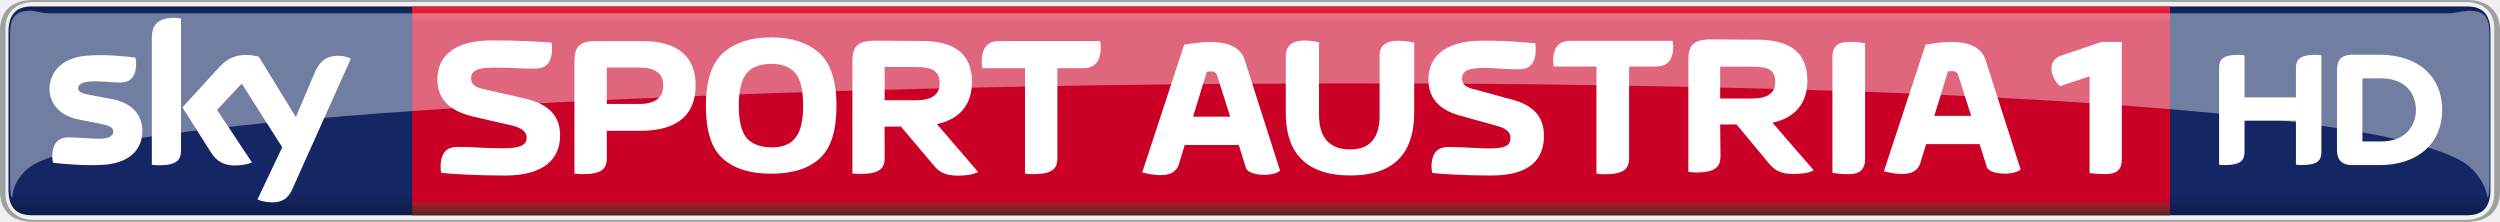
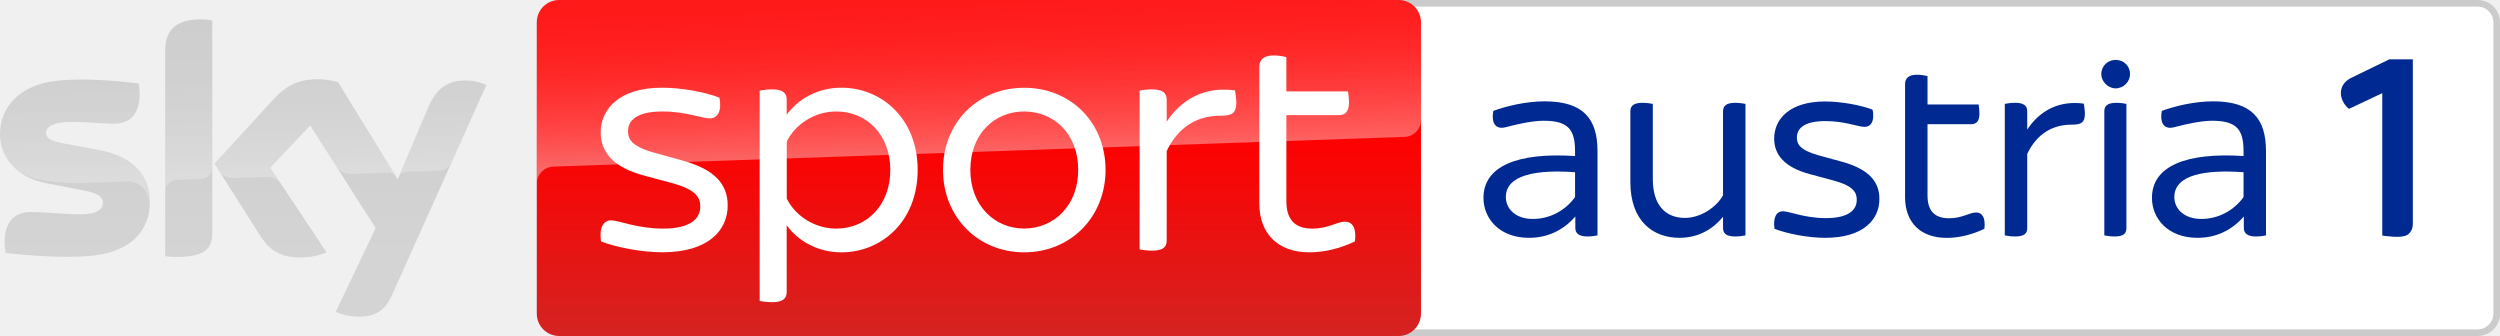
- <svg xmlns="http://www.w3.org/2000/svg" height="53.251" width="600" viewBox="0 0 158.75 14.089">
+ <svg xmlns="http://www.w3.org/2000/svg" xmlns:xlink="http://www.w3.org/1999/xlink" width="3720.336" height="500">
+   <path d="M2036.516 0c-18.4 0-33.299 14.901-33.299 33.301v433.398c0 18.4 14.899 33.301 33.299 33.301h1650.522c18.4 0 33.299-14.901 33.299-33.301V33.301c0-18.4-14.899-33.301-33.299-33.301zm0 10h1650.522c12.9 0 23.299 10.501 23.299 23.301v433.398c0 12.9-10.499 23.301-23.299 23.301H2036.516c-12.8 0-23.299-10.401-23.299-23.301V33.301c0-12.8 10.499-23.301 23.299-23.301z" fill="#cbcbcb" />
+   <path d="M2036.516 10c-12.8 0-23.299 10.501-23.299 23.301v433.398c0 12.9 10.499 23.301 23.299 23.301h1650.52c12.8 0 23.301-10.399 23.301-23.299v-433.4c0-12.8-10.401-23.301-23.301-23.301z" fill="#fff" />
+   <g fill="#002a91">
+     <use xlink:href="#F" />
+     <path d="M2597.5 154.6v195.7c-3.3.8-9.7 1.6-15.5 1.6-13.4 0-17.9-4.8-17.9-12.6v-16.7c-14.2 17.5-35.8 31.3-64.7 31.3-39.9 0-73.2-25.2-73.2-83V165.6c0-7.7 4.5-12.6 17.9-12.6 5.7 0 12.2.8 15.5 1.6v111.9c0 39.1 19.1 57.8 48 57.8 22.4 0 46.8-15.5 56.5-33.8V165.6c0-7.7 4.5-12.6 17.9-12.6 5.7 0 12.2.8 15.5 1.6m43.2 185.9c-2.4-17.1 2.9-26.1 12.6-26.1 9.3 0 32.1 10.2 63.9 10.2 33.3 0 45.9-11.8 45.9-27.2 0-11-4.8-20.8-35-28.9l-34.6-9.3c-38.3-10.2-53.3-29.3-53.3-52.9 0-29.3 23.2-55.3 75.7-55.3 23.6 0 52.9 5.3 70.8 12.2 3.2 16.7-2.1 25.6-12.2 25.6-9 0-29.3-8.6-58.2-8.6-30.9 0-42.3 10.6-42.3 24.4 0 9.8 4.5 18.7 32.1 26.5l35.4 9.7c39.5 11 55.3 29.3 55.3 55.3 0 30.5-23.6 57.8-80.6 57.8-25 .1-56.4-6-75.5-13.4m312.3 0c-17.1 8.2-36.6 13.5-56.1 13.5-38.7 0-61.9-22.8-61.9-60.6v-168c0-8.6 4.9-14.2 17.9-14.2 5.7 0 12.2 1.2 15.5 2v42.3h76.1c.4 2.8 1.2 8.5 1.2 13.4 0 11.8-4.9 15.9-12.2 15.9h-65.1V291c0 22.8 10.6 33.8 32.1 33.8 19.5 0 30.5-8.6 39.9-8.6 9.7-.1 14.6 8.1 12.6 24.3m149.6-171.3c0 13.5-5.7 16.3-19.5 16.3-28.1 0-51.7 13-66.3 43.5v110.3c0 8.2-4.5 12.6-17.9 12.6-5.7 0-12.2-.8-15.5-1.6V154.6c3.3-.8 9.8-1.6 15.5-1.6 13.4 0 17.9 4.9 17.9 12.6v27.2c19.1-28.9 48-43.5 84.2-38.6.3 2.8 1.6 9 1.6 15m24.4-58.9c0-12.2 9.8-21.2 21.2-21.2 12.2 0 21.6 9 21.6 21.2 0 11-9.3 21.2-21.6 21.2-11.4-.1-21.2-10.3-21.2-21.2m4.5 240V165.6c0-7.8 4.5-12.6 17.9-12.6 5.7 0 11.8.8 15 1.6v184.7c0 8.1-4.1 12.6-17.5 12.6-5.7 0-12.2-.8-15.4-1.6" />
+     <use xlink:href="#F" x="994.8" />
+     <path d="M3567.671 352.45q-6.443 0-12.885-.805-6.443-.403-9.664-1.208V138.634l-49.528 23.355q-5.637-4.429-8.859-10.872-3.221-6.443-3.221-12.483 0-14.093 14.093-22.147l57.984-28.187h35.032v245.224q0 8.053-5.235 13.691-4.832 5.235-17.717 5.235z" />
+   </g>
+   <linearGradient id="A" gradientUnits="userSpaceOnUse" x1="1456.658" y1="0" x2="1456.658" y2="500">
+     <stop offset=".4" stop-color="red" />
+     <stop offset="1" stop-color="#d42321" />
+   </linearGradient>
+   <path fill="url(#A)" d="M832.1 0h1249.2c18.4 0 33.3 14.9 33.3 33.3v433.4c0 18.4-14.9 33.3-33.3 33.3H832.1c-18.4 0-33.3-14.9-33.3-33.3V33.3c0-18.4 14.9-33.3 33.3-33.3z" />
+   <linearGradient id="B" gradientUnits="userSpaceOnUse" x1="1459.466" y1="233.728" x2="1450.769" y2="-15.325">
+     <stop offset="0" stop-color="#fff" />
+     <stop offset=".12" stop-color="#fff" stop-opacity=".835" />
+     <stop offset=".269" stop-color="#fff" stop-opacity=".658" />
+     <stop offset=".42" stop-color="#fff" stop-opacity=".511" />
+     <stop offset=".568" stop-color="#fff" stop-opacity=".397" />
+     <stop offset=".716" stop-color="#fff" stop-opacity=".315" />
+     <stop offset=".86" stop-color="#fff" stop-opacity=".266" />
+     <stop offset="1" stop-color="#fff" stop-opacity=".25" />
+   </linearGradient>
+   <path opacity=".4" fill="url(#B)" d="M822.8 248l3.2-.2 1263.7-44.1c13.9-.1 25-11.5 24.9-25.3V33.3c0-18.4-14.9-33.3-33.3-33.3H832.1c-18.4 0-33.3 14.9-33.3 33.3V274c-.4-13.7 10.3-25.3 24-26z" />
+   <linearGradient id="C" gradientUnits="userSpaceOnUse" x1="361.922" y1="28.806" x2="361.922" y2="471.22">
+     <stop offset="0" stop-color="#cbcbcb" />
+     <stop offset=".8" stop-color="#d4d4d4" />
+   </linearGradient>
+   <path fill="url(#C)" d="M499.6 464.1c10.5 4.6 21.8 7.1 33.2 7.1 26.1.6 40.4-9.4 50.9-32.8l140.1-311.9c-9.1-4.1-19-6.4-29-6.7-18.1-.4-42.3 3.3-57.6 40.1l-45.3 106.8-89-144.6c-9.8-2.6-19.9-4-30-4.2-31.5 0-49 11.5-67.2 31.3l-86.5 94.4L388.7 353c12.9 19.9 29.8 30.1 57.3 30.1 13.7.2 27.3-2.3 40-7.5l-83.8-126 59.4-62.9L559 339.4zM315.9 346.2c0 23-9 36.2-54 36.2-5.4 0-10.8-.4-16.1-1.1V76.2c0-23.2 7.9-47.4 53.2-47.4 5.7 0 11.4.6 16.9 1.7zm-92.8-46.1c0 43-28.1 74.2-85.1 80.4-41.3 4.4-101.1-.8-129.5-4-1-4.9-1.6-9.9-1.7-15 0-37.4 20.2-46 39.2-46 19.8 0 50.9 3.5 74 3.5 25.5 0 33.2-8.6 33.2-16.9 0-10.7-10.2-15.2-30-19L69 272.7C24 264.1 0 233 0 200c0-40.1 28.4-73.6 84.3-79.8 42.3-4.6 93.8.6 122 4 1 4.7 1.5 9.5 1.5 14.4 0 37.4-19.8 45.5-38.8 45.5-14.6 0-37.3-2.7-63.2-2.7-26.3 0-37.3 7.3-37.3 16.1 0 9.4 10.4 13.2 26.9 16.1l51.7 9.6c53.1 9.7 76 39.9 76 76.9z" />
+   <linearGradient id="D" gradientUnits="userSpaceOnUse" x1="365.449" y1="263.248" x2="359.6" y2="95.751">
+     <stop offset="0" stop-color="#fff" />
+     <stop offset=".12" stop-color="#fff" stop-opacity=".835" />
+     <stop offset=".269" stop-color="#fff" stop-opacity=".658" />
+     <stop offset=".42" stop-color="#fff" stop-opacity=".511" />
+     <stop offset=".568" stop-color="#fff" stop-opacity=".397" />
+     <stop offset=".716" stop-color="#fff" stop-opacity=".315" />
+     <stop offset=".86" stop-color="#fff" stop-opacity=".266" />
+     <stop offset="1" stop-color="#fff" stop-opacity=".25" />
+   </linearGradient>
+   <path opacity=".25" fill="url(#D)" d="M723.9 126.5l-51.3 114.2c-4 8.2-12.3 13.4-21.4 13.4l-46.8 1.6c-5.1.3-9.6 3.7-11.4 8.5v-.1l44.2-104.2c15.4-36.8 39.6-40.5 57.6-40.1 10.1.3 19.9 2.6 29.1 6.7zM589.5 263l-86.6-140.8c-9.8-2.6-19.9-4-30-4.2-31.5 0-49 11.5-67.2 31.3l-86.5 94.4 6.9 10.9c4.5 6.8 12.3 10.7 20.5 10.3l49.3-1.7a24.67 24.67 0 0 1 21.8 9.8h0l-15.5-23.3 59.4-62.9 39.9 62.5c4.9 6.2 12.5 9.7 20.4 9.5l56.7-2c4.4 0 8.6 2.4 10.9 6.2zM299 28.9c-45.3 0-53.2 24.2-53.2 47.4v209c0-9.6 7.7-17.4 17.3-17.7l35.1-1.2c9.8 0 17.8-8 17.8-17.8h0v-218c-5.7-1.2-11.3-1.8-17-1.7zM147.2 223.1l-51.7-9.6c-16.5-2.9-26.9-6.7-26.9-16.1 0-8.8 11-16.1 37.3-16.1 25.9 0 48.6 2.7 63.2 2.7 19 0 38.8-8.1 38.8-45.5 0-4.8-.5-9.7-1.5-14.4-28.2-3.5-79.7-8.6-122-4-56 6.2-84.4 39.8-84.4 79.8.1 21.4 10.2 41.6 27.3 54.5 12.6 7.8 26.8 12.9 41.5 14.8 19.2 2.6 38.5 3.6 57.8 3l61.7-2.2c23.1-.8 35.7 18.9 34.4 38.7 0-.3 0-.5.1-.8v-.2c.2-2.6.3-5.2.3-7.8 0-36.8-22.9-67-75.9-76.8z" />
+   <path d="M894.4 359.3c-3-20.6 3.4-31.4 15.2-31.4 11.2 0 38.7 12.3 77 12.3 40.3 0 55.5-14.3 55.5-32.9 0-13.2-5.9-25-42.2-34.9l-41.7-11.2c-46.1-12.3-64.3-35.4-64.3-63.9 0-35.3 28-66.8 91.3-66.8 28.5 0 63.9 6.4 85.4 14.8 3.9 20.1-2.5 30.9-14.7 30.9-10.8 0-35.3-10.3-70.2-10.3-37.3 0-51.1 12.7-51.1 29.4 0 11.7 5.4 22.6 38.8 31.9l42.7 11.8c47.7 13.2 66.8 35.3 66.8 66.7 0 36.9-28.5 69.7-97.2 69.7-30.4.1-68.3-7.3-91.3-16.1m471.2-106.5c0 77-54 122.7-113.4 122.7-35.3 0-64.3-16.7-81.5-40.2v99.2c0 9.3-5.4 15.2-21.1 15.2-7.9 0-15.2-1-19.1-1.9V135c3.9-1 11.2-2 19.1-2 15.7 0 21.1 5.9 21.1 15.2v22.5c17.2-23.5 46.2-40.2 81.5-40.2 59.4 0 113.4 45.7 113.4 122.3m-40.7 0c0-51.5-34.3-86.9-80.5-86.9-31.4 0-60.4 18.2-73.6 44.7v84.9c13.2 26.5 42.2 44.7 73.6 44.7 46.1-.1 80.5-35.4 80.5-87.4m78.4 0c0-70.2 51.5-122.2 120.7-122.2 69.7 0 121.2 52 121.2 122.2 0 69.7-51.5 122.7-121.2 122.7-69.2-.1-120.7-53.1-120.7-122.7m201.2 0c0-54-36.4-86.9-80.5-86.9-43.6 0-80 32.9-80 86.9 0 53.5 36.4 87.3 80 87.3 44.1 0 80.5-33.8 80.5-87.3m235.3-100.2c0 16.2-6.8 19.6-23.6 19.6-33.8 0-62.3 15.7-80 52.5v133.1c0 9.8-5.4 15.2-21.6 15.2-6.9 0-14.8-1-18.7-1.9V134.9c3.9-1 11.7-1.9 18.7-1.9 16.1 0 21.6 5.9 21.6 15.2v32.9c23-34.9 57.9-52.5 101.6-46.6.5 3.4 2 10.8 2 18.1m176.5 206.7c-20.6 9.8-44.2 16.2-67.7 16.2-46.6 0-74.6-27.5-74.6-73.1V99.7c0-10.3 5.9-17.2 21.6-17.2 6.8 0 14.7 1.4 18.7 2.5v51h91.7c.5 3.4 1.5 10.3 1.5 16.2 0 14.2-5.9 19.1-14.7 19.1h-78.5v128.2c0 27.4 12.7 40.7 38.7 40.7 23.6 0 36.8-10.3 48.1-10.3 11.8-.1 17.7 9.7 15.2 29.4" fill="#fff" />
  <defs>
-     <linearGradient id="a" gradientUnits="userSpaceOnUse" x2=".992" gradientTransform="matrix(0 14.103 14.75273 0 220.235 306.05)" x1=".009">
-       <stop stop-color="#0f1c4e" offset="0" />
-       <stop stop-color="#101e51" offset=".004" />
-       <stop stop-color="#101f54" offset=".008" />
-       <stop stop-color="#112157" offset=".012" />
-       <stop stop-color="#12225a" offset=".016" />
-       <stop stop-color="#13245d" offset=".02" />
-       <stop stop-color="#132560" offset=".023" />
-       <stop stop-color="#142662" offset=".027" />
-       <stop stop-color="#142764" offset=".031" />
-       <stop stop-color="#142764" offset=".063" />
-       <stop stop-color="#142764" offset=".125" />
-       <stop stop-color="#142764" offset=".25" />
-       <stop stop-color="#142764" offset=".5" />
-       <stop stop-color="#142764" offset=".75" />
-       <stop stop-color="#142764" offset=".875" />
-       <stop stop-color="#142764" offset=".891" />
-       <stop stop-color="#142764" offset=".898" />
-       <stop stop-color="#142763" offset=".902" />
-       <stop stop-color="#142763" offset=".906" />
-       <stop stop-color="#132662" offset=".91" />
-       <stop stop-color="#132661" offset=".914" />
-       <stop stop-color="#132560" offset=".918" />
-       <stop stop-color="#13255f" offset=".922" />
-       <stop stop-color="#12245d" offset=".926" />
-       <stop stop-color="#12245c" offset=".93" />
-       <stop stop-color="#12235b" offset=".934" />
-       <stop stop-color="#12235a" offset=".938" />
-       <stop stop-color="#112259" offset=".941" />
-       <stop stop-color="#112258" offset=".945" />
-       <stop stop-color="#112157" offset=".949" />
-       <stop stop-color="#112056" offset=".953" />
-       <stop stop-color="#102055" offset=".957" />
-       <stop stop-color="#102054" offset=".961" />
-       <stop stop-color="#101f53" offset=".965" />
-       <stop stop-color="#101e52" offset=".969" />
-       <stop stop-color="#0f1d50" offset=".973" />
-       <stop stop-color="#0f1d4f" offset=".977" />
-       <stop stop-color="#0f1c4e" offset=".98" />
-       <stop stop-color="#0f1c4d" offset=".984" />
-       <stop stop-color="#0e1b4c" offset=".988" />
-       <stop stop-color="#0e1b4b" offset=".992" />
-       <stop stop-color="#0e1a4a" offset=".996" />
-       <stop stop-color="#0e1949" offset="1" />
-     </linearGradient>
-     <linearGradient id="b" gradientUnits="userSpaceOnUse" x2="1" gradientTransform="matrix(0 -13.87 14.509 0 223.007 320.04)">
-       <stop stop-color="#552227" offset="0" />
-       <stop stop-color="#5a2227" offset=".004" />
-       <stop stop-color="#602228" offset=".008" />
-       <stop stop-color="#662329" offset=".012" />
-       <stop stop-color="#6c232a" offset=".016" />
-       <stop stop-color="#71232a" offset=".02" />
-       <stop stop-color="#77232a" offset=".023" />
-       <stop stop-color="#7d232a" offset=".027" />
-       <stop stop-color="#84222b" offset=".031" />
-       <stop stop-color="#8a212b" offset=".035" />
-       <stop stop-color="#90202b" offset=".039" />
-       <stop stop-color="#961f2b" offset=".043" />
-       <stop stop-color="#9d1d2b" offset=".047" />
-       <stop stop-color="#a31a2a" offset=".051" />
-       <stop stop-color="#a9172a" offset=".055" />
-       <stop stop-color="#b01329" offset=".059" />
-       <stop stop-color="#b70f29" offset=".063" />
-       <stop stop-color="#bd0829" offset=".066" />
-       <stop stop-color="#c40228" offset=".07" />
-       <stop stop-color="#c70028" offset=".074" />
-       <stop stop-color="#ca0027" offset=".078" />
-       <stop stop-color="#ca0027" offset=".094" />
-       <stop stop-color="#ca0027" offset=".125" />
-       <stop stop-color="#ca0027" offset=".25" />
-       <stop stop-color="#ca0027" offset=".5" />
-       <stop stop-color="#ca0027" offset=".75" />
-       <stop stop-color="#ca0027" offset=".875" />
-       <stop stop-color="#ca0027" offset=".906" />
-       <stop stop-color="#ca0027" offset=".914" />
-       <stop stop-color="#cb0028" offset=".918" />
-       <stop stop-color="#cc0029" offset=".922" />
-       <stop stop-color="#ce002a" offset=".926" />
-       <stop stop-color="#cf012a" offset=".93" />
-       <stop stop-color="#d1052b" offset=".934" />
-       <stop stop-color="#d2092c" offset=".938" />
-       <stop stop-color="#d40b2d" offset=".941" />
-       <stop stop-color="#d50d2e" offset=".945" />
-       <stop stop-color="#d60f2f" offset=".949" />
-       <stop stop-color="#d71130" offset=".953" />
-       <stop stop-color="#d91431" offset=".957" />
-       <stop stop-color="#da1732" offset=".961" />
-       <stop stop-color="#dc1933" offset=".965" />
-       <stop stop-color="#dd1a34" offset=".969" />
-       <stop stop-color="#df1c35" offset=".973" />
-       <stop stop-color="#e01d35" offset=".977" />
-       <stop stop-color="#e12036" offset=".98" />
-       <stop stop-color="#e22237" offset=".984" />
-       <stop stop-color="#e42439" offset=".988" />
-       <stop stop-color="#e6253a" offset=".992" />
-       <stop stop-color="#e7263a" offset=".996" />
-       <stop stop-color="#e8283b" offset="1" />
-     </linearGradient>
+     <path id="F" d="M2377.3 225v125.3c-3.3.8-9.4 1.6-15.1 1.6-12.2 0-17.9-4.5-17.9-12.6v-17.1c-17.5 19.9-40.3 31.7-69.1 31.7-43.6 0-67.6-28.5-67.6-59.4 0-47.2 50.4-67.9 136.3-62.3v-6.9c0-32.1-9.7-45.6-46.8-45.6-15.5 0-36.2 4.5-47.2 7.3-6.5 1.6-11.4 3.2-15.4 3.2-9.3 0-15.5-8.1-12.2-25.2 19.9-7.3 48.8-14.2 76.5-14.2 57.3.1 78.5 25.8 78.5 74.2m-33.4 68.3v-37c-56.1-4.1-103 3.3-103 37 0 17.1 14.2 32.5 39.9 32.5 26.1.1 48.9-12.9 63.1-32.5" />
  </defs>
-   <path d="M139.353 320.04c-1.14 0-1.546-.646-1.546-1.718v-10.435c0-1.07.406-1.717 1.546-1.717h161.775c1.14 0 1.545.646 1.545 1.717v10.435c0 1.072-.406 1.718-1.545 1.718" fill="url(#a)" transform="translate(-131.201 -292.277) scale(.95596)" />
-   <path d="M164.626 306.17v13.869h116.762c.002-4.701.004-9.76.004-13.869z" fill="url(#b)" transform="translate(-131.201 -292.277) scale(.95596)" />
-   <g fill="#fff">
-     <path d="M145.793 6.184V4.312c0-.503.203-.83 1.245-.83.133 0 .247.007.37.032V9.65c0 .503-.202.83-1.253.83-.123 0-.238-.007-.362-.026v-2.79h-3.266v1.987c0 .503-.203.83-1.253.83-.124 0-.23-.007-.362-.026V4.31c0-.504.203-.83 1.244-.83.133 0 .248.006.371.038v2.666h3.267m9.286.795c0-2.092-1.5-3.505-3.99-3.505h-1.695c-.803 0-.997.423-.997.989v5.04c0 .54.194.98.997.98h1.695c2.49 0 3.99-1.42 3.99-3.504m-5.067 2.004V4.975h1.174c1.633 0 2.225 1.051 2.225 2.004 0 .945-.591 2.004-2.225 2.004h-1.174M9.038 8.315c0 1.13-.741 1.96-2.242 2.128-1.094.115-2.675-.02-3.425-.106a1.41 1.41 0 0 1-.051-.397c0-.998.539-1.218 1.041-1.218.521 0 1.342.088 1.96.088.671 0 .874-.23.874-.441 0-.292-.273-.406-.794-.504l-1.43-.282c-1.192-.23-1.828-1.05-1.828-1.925 0-1.06.76-1.95 2.234-2.11 1.12-.123 2.48.02 3.222.106.025.124.045.247.045.38 0 .998-.521 1.21-1.024 1.21-.389 0-.99-.08-1.678-.08-.697 0-.98.194-.98.432 0 .248.274.345.707.424l1.368.256c1.404.256 2.004 1.06 2.004 2.04m2.454 1.218c0 .609-.238.962-1.421.962-.159 0-.3-.02-.433-.032V2.386c0-.609.212-1.253 1.413-1.253.15 0 .3.019.441.045v8.36m4.856 3.125c.158.079.476.176.882.185.689.019 1.069-.248 1.342-.865l3.708-8.263a1.97 1.97 0 0 0-.768-.177c-.477-.007-1.112.088-1.527 1.06l-1.201 2.833-2.348-3.831a3.117 3.117 0 0 0-.795-.115c-.83 0-1.289.309-1.774.83l-2.287 2.498 1.837 2.896c.344.53.794.794 1.518.794.477 0 .874-.106 1.06-.194l-2.216-3.337 1.57-1.668 2.57 4.043-1.572 3.31M109.233 7.904h1.041l2.013 2.428c.38.46.742.715 1.598.715.583 0 .971-.07 1.289-.23l-2.622-3.027c1.474-.309 2.216-1.271 2.216-2.675 0-1.74-1.06-2.595-3.196-2.595l-3.054-.02c-.99.045-1.307.38-1.307 1.29v7.123c.177.026.318.039.495.039 1.253 0 1.545-.38 1.545-1.033l-.02-2.013m0-1.65V4.233h1.987c.847 0 1.51.08 1.51.962 0 .741-.504 1.06-1.51 1.06h-1.987M103.45 4.224h1.685c.547 0 1.113-.203 1.113-1.28 0-.124-.02-.203-.045-.353H99.74c-.547 0-1.112.203-1.112 1.28 0 .124.019.353.044.353h2.702v6.797c.15.032.335.045.512.045 1.27 0 1.562-.37 1.562-1.033V4.225M117.33 11.059a4.964 4.964 0 0 1-.971-.09V3.554c0-.247.07-.46.229-.636.15-.176.441-.256.874-.256.177 0 .353.007.53.02.176.019.317.044.441.063v7.425c0 .247-.08.459-.23.635-.158.168-.45.256-.873.256M130.816 5.473c-.096-.084-.187-.161-.322-.386-.34-.553-.353-1.28.36-1.544l2.6-.881h1.28v7.429c0 .566-.162.965-1.081.965-.36 0-.791-.036-.965-.071V4.848l-1.872.624M125.169 7.36l-.804-2.534c-.105-.344-.3-.327-.67-.292l-.866 2.825h2.34m-5.544 3.523l2.648-8.043c2.304-.432 3.496-.044 3.814.98l2.224 6.948c-.53.423-1.995.3-2.145-.15l-.46-1.465h-3.398l-.388 1.27c-.247.592-.865.804-2.295.46M78.116 7.407l-.812-2.56c-.097-.344-.292-.336-.67-.291l-.875 2.851h2.357m-5.588 3.549l2.666-8.113c2.33-.432 3.531-.051 3.85.98l2.241 7.018c-.538.424-2.004.3-2.162-.159l-.46-1.474H75.23l-.388 1.28c-.248.6-.874.812-2.313.468M98.038 8.602c0-1.368-.891-2.04-2.321-2.357l-2.048-.565c-.45-.097-.83-.238-.83-.688 0-.495.388-.68 1.439-.68.75 0 1.077.088 2.198.088.52 0 1.042-.238 1.042-1.262 0-.124-.007-.265-.032-.388-.75-.064-1.66-.168-3.32-.168-2.507 0-3.46 1.086-3.46 2.472 0 1.297.812 2.012 2.26 2.357l2.057.574c.574.141.891.388.891.759 0 .485-.282.68-1.333.68-.874 0-1.51-.089-2.63-.089-.521 0-1.051.238-1.051 1.254 0 .132.02.264.045.397.75.07 2.092.159 3.752.159 2.507 0 3.345-1.068 3.345-2.543M83.756 7.283c0 1.818 1.042 2.207 1.987 2.207.927 0 1.862-.424 1.862-2.119V3.505c0-1.245 1.651-.892 2.198-.804v4.352c0 1.563-.352 4.088-4.06 4.088-3.893 0-4.096-2.772-4.096-4.035v-3.54c0-1.315 1.633-.98 2.11-.882v4.599M35.566 8.593c0-1.378-.891-2.04-2.313-2.357l-2.498-.565c-.46-.107-.838-.239-.838-.698 0-.494.397-.68 1.438-.68 1.236 0 1.528.065 2.649.065.52 0 1.05-.239 1.05-1.263 0-.123-.006-.264-.032-.388-.759-.064-2.11-.142-3.778-.142-2.507 0-3.47 1.086-3.47 2.472 0 1.307.822 2.022 2.278 2.366l2.49.574c.582.142.9.397.9.76 0 .494-.441.679-1.492.679-1.236 0-1.8-.088-2.922-.088-.52 0-1.05.238-1.05 1.262 0 .124.019.264.032.388.759.08 2.392.168 4.052.168 2.515 0 3.504-1.077 3.504-2.551M56.167 8.038h1.042l2.03 2.401c.371.468.742.715 1.598.715.583 0 .971-.08 1.28-.229l-2.622-3.046c1.475-.308 2.225-1.27 2.225-2.683 0-1.74-1.06-2.596-3.204-2.596l-3.064-.019c-.997.039-1.324.38-1.324 1.29v7.14c.15.026.327.033.503.033 1.254 0 1.545-.362 1.545-1.024l-.007-1.987m.007-1.668v-2.11h1.986c.839 0 1.51.133 1.51 1.015 0 .742-.503 1.095-1.51 1.095h-1.986M36.475 11.02c.158.02.335.04.503.04 1.271 0 1.554-.363 1.554-1.025v-1.73h2.145c2.34 0 3.496-1.007 3.496-2.896 0-1.827-1.157-2.798-3.355-2.798h-3.02c-1.006 0-1.323.388-1.323 1.28v7.133M38.532 6.6V4.288h2.057c1.024 0 1.527.38 1.527 1.121 0 .795-.504 1.192-1.527 1.192h-2.057M48.969 11.03c1.324 0 2.348-.308 3.063-.953.724-.627 1.086-1.766 1.086-3.381-.007-1.59-.38-2.702-1.121-3.355-.742-.644-1.757-.97-3.028-.97-1.271 0-2.278.326-3.028.97-.742.654-1.112 1.766-1.121 3.355 0 1.615.362 2.754 1.086 3.38.715.645 1.739.954 3.063.954m2.03-4.334c0 .97-.159 1.65-.494 2.057-.309.415-.83.609-1.536.609-.715-.02-1.236-.221-1.563-.61-.327-.388-.494-1.076-.494-2.056 0-.971.176-1.651.503-2.048.336-.397.848-.592 1.554-.592.706 0 1.21.195 1.536.592.336.397.494 1.077.494 2.048M67.142 4.329h1.65c.548 0 1.104-.247 1.104-1.324 0-.124-.02-.274-.045-.397h-6.418c-.538 0-1.094.247-1.094 1.324 0 .123.006.273.038.397h2.71v6.692c.15.025.327.038.504.038 1.262 0 1.553-.362 1.553-1.024V4.332" />
-     <path d="M1.985.677c-.96 0-1.34.371-1.34 1.457v9.421c0 .583.033.98.128.98h.003c.027-.185.054-1.096 1.098-1.917.333-.247.867-.485 1.597-.715 2.013-.498 4.12-.937 5.96-1.214.21-.025.463-.066.654-.093.677-.092 1.368-.177 1.943-.251.35-.052.72-.09 1.021-.126.721-.083 1.457-.16 2.071-.229.877-.103 1.799-.185 2.552-.258h.004v.004c1.247-.115 2.549-.229 3.907-.335l.003-.003c1.467-.124 3-.239 4.585-.345V.846H3.081C2.7.836 2.324.73 1.993.677zm24.189.169V7.05a374.07 374.07 0 0 1 3.785-.249c.198-7.225-1.536-2.218.007 0 1.833-.114 3.73-.22 5.682-.317l.014.003c.822-.044 1.653-.09 2.493-.125.245-4.04.007-3.954.007 0v.004c.71-.034 1.43-.074 2.15-.1 1.163-.052 2.346-.105 3.536-.149.81-.031 1.632-.068 2.32-.096.25-.015.522-.02.741-.03.747-.022 1.533-.052 2.213-.076 1.446-.052 2.928-.097 4.166-.136.761-.015 1.552-.04 2.21-.06l1.125-.026c.733-.02 1.486-.04 2.147-.06 1.261-.032 2.548-.058 3.63-.082.74-.012 1.509-.03 2.146-.043a491.62 491.62 0 0 1 3.536-.063c0-.004.007-.002.013-.004.718-.006 1.435-.026 2.144-.033 2.639-.034 5.316-.063 7.574-.08.716-.004 1.454-.012 2.102-.016h1.108c.756-.007 1.526-.005 2.171-.007.765-.015 1.558-.01 2.22-.01.75.007 1.435.004 2.213.004 1.392-.005 2.822.007 4.02.013.8.007 1.617.009 2.303.01.323 0 .636.01.95.01.813.008 1.65.013 2.347.017 2.99.046 6.1.087 8.8.143.753.007 1.525.029 2.171.043 1.33.027 2.642.06 3.944.096.73.013 1.485.042 2.116.062 1.2.03 2.437.077 3.47.113l2.237.08c.6.03 1.227.052 1.746.072.738.037 1.522.069 2.167.097.97.044 1.922.098 2.864.142.702.035 1.395.08 2.078.112l1.783.106c.764.044 1.54.1 2.196.143 2.768.175 5.334.4 7.896.635 1.531.15 2.981.31 4.328.477l.776.1c.586.076 1.187.16 1.694.228l1.035.159c.59.097 1.155.194 1.69.291.723.114 1.486.303 2.084.434.822.185 1.543.376 2.161.58 1.109.361 1.914.743 2.376 1.158.94.89 1.07 1.722 1.098 1.91.086-.01.124-.398.124-.973l-.006-9.422c0-1.086-.36-1.456-1.33-1.456-.376.039-.757.116-1.09.167H26.175zm41.915 4.595h-.007l.007.004z" opacity=".4" />
-   </g>
-   <path d="M156.635 14.09c1.625 0 2.115-.963 2.115-1.934V1.924c0-.962-.49-1.924-2.115-1.924H2.115C.49 0 0 .962 0 1.924v10.232c0 .971.49 1.933 2.115 1.933h154.52m-154.45-.123c-1.09 0-1.838-.618-1.838-1.651V1.766C.347.742 1.095.124 2.185.124h154.37c1.09 0 1.829.618 1.829 1.642v10.549c0 1.033-.739 1.65-1.829 1.65H2.185" fill="#9ea1a1" />
</svg>
